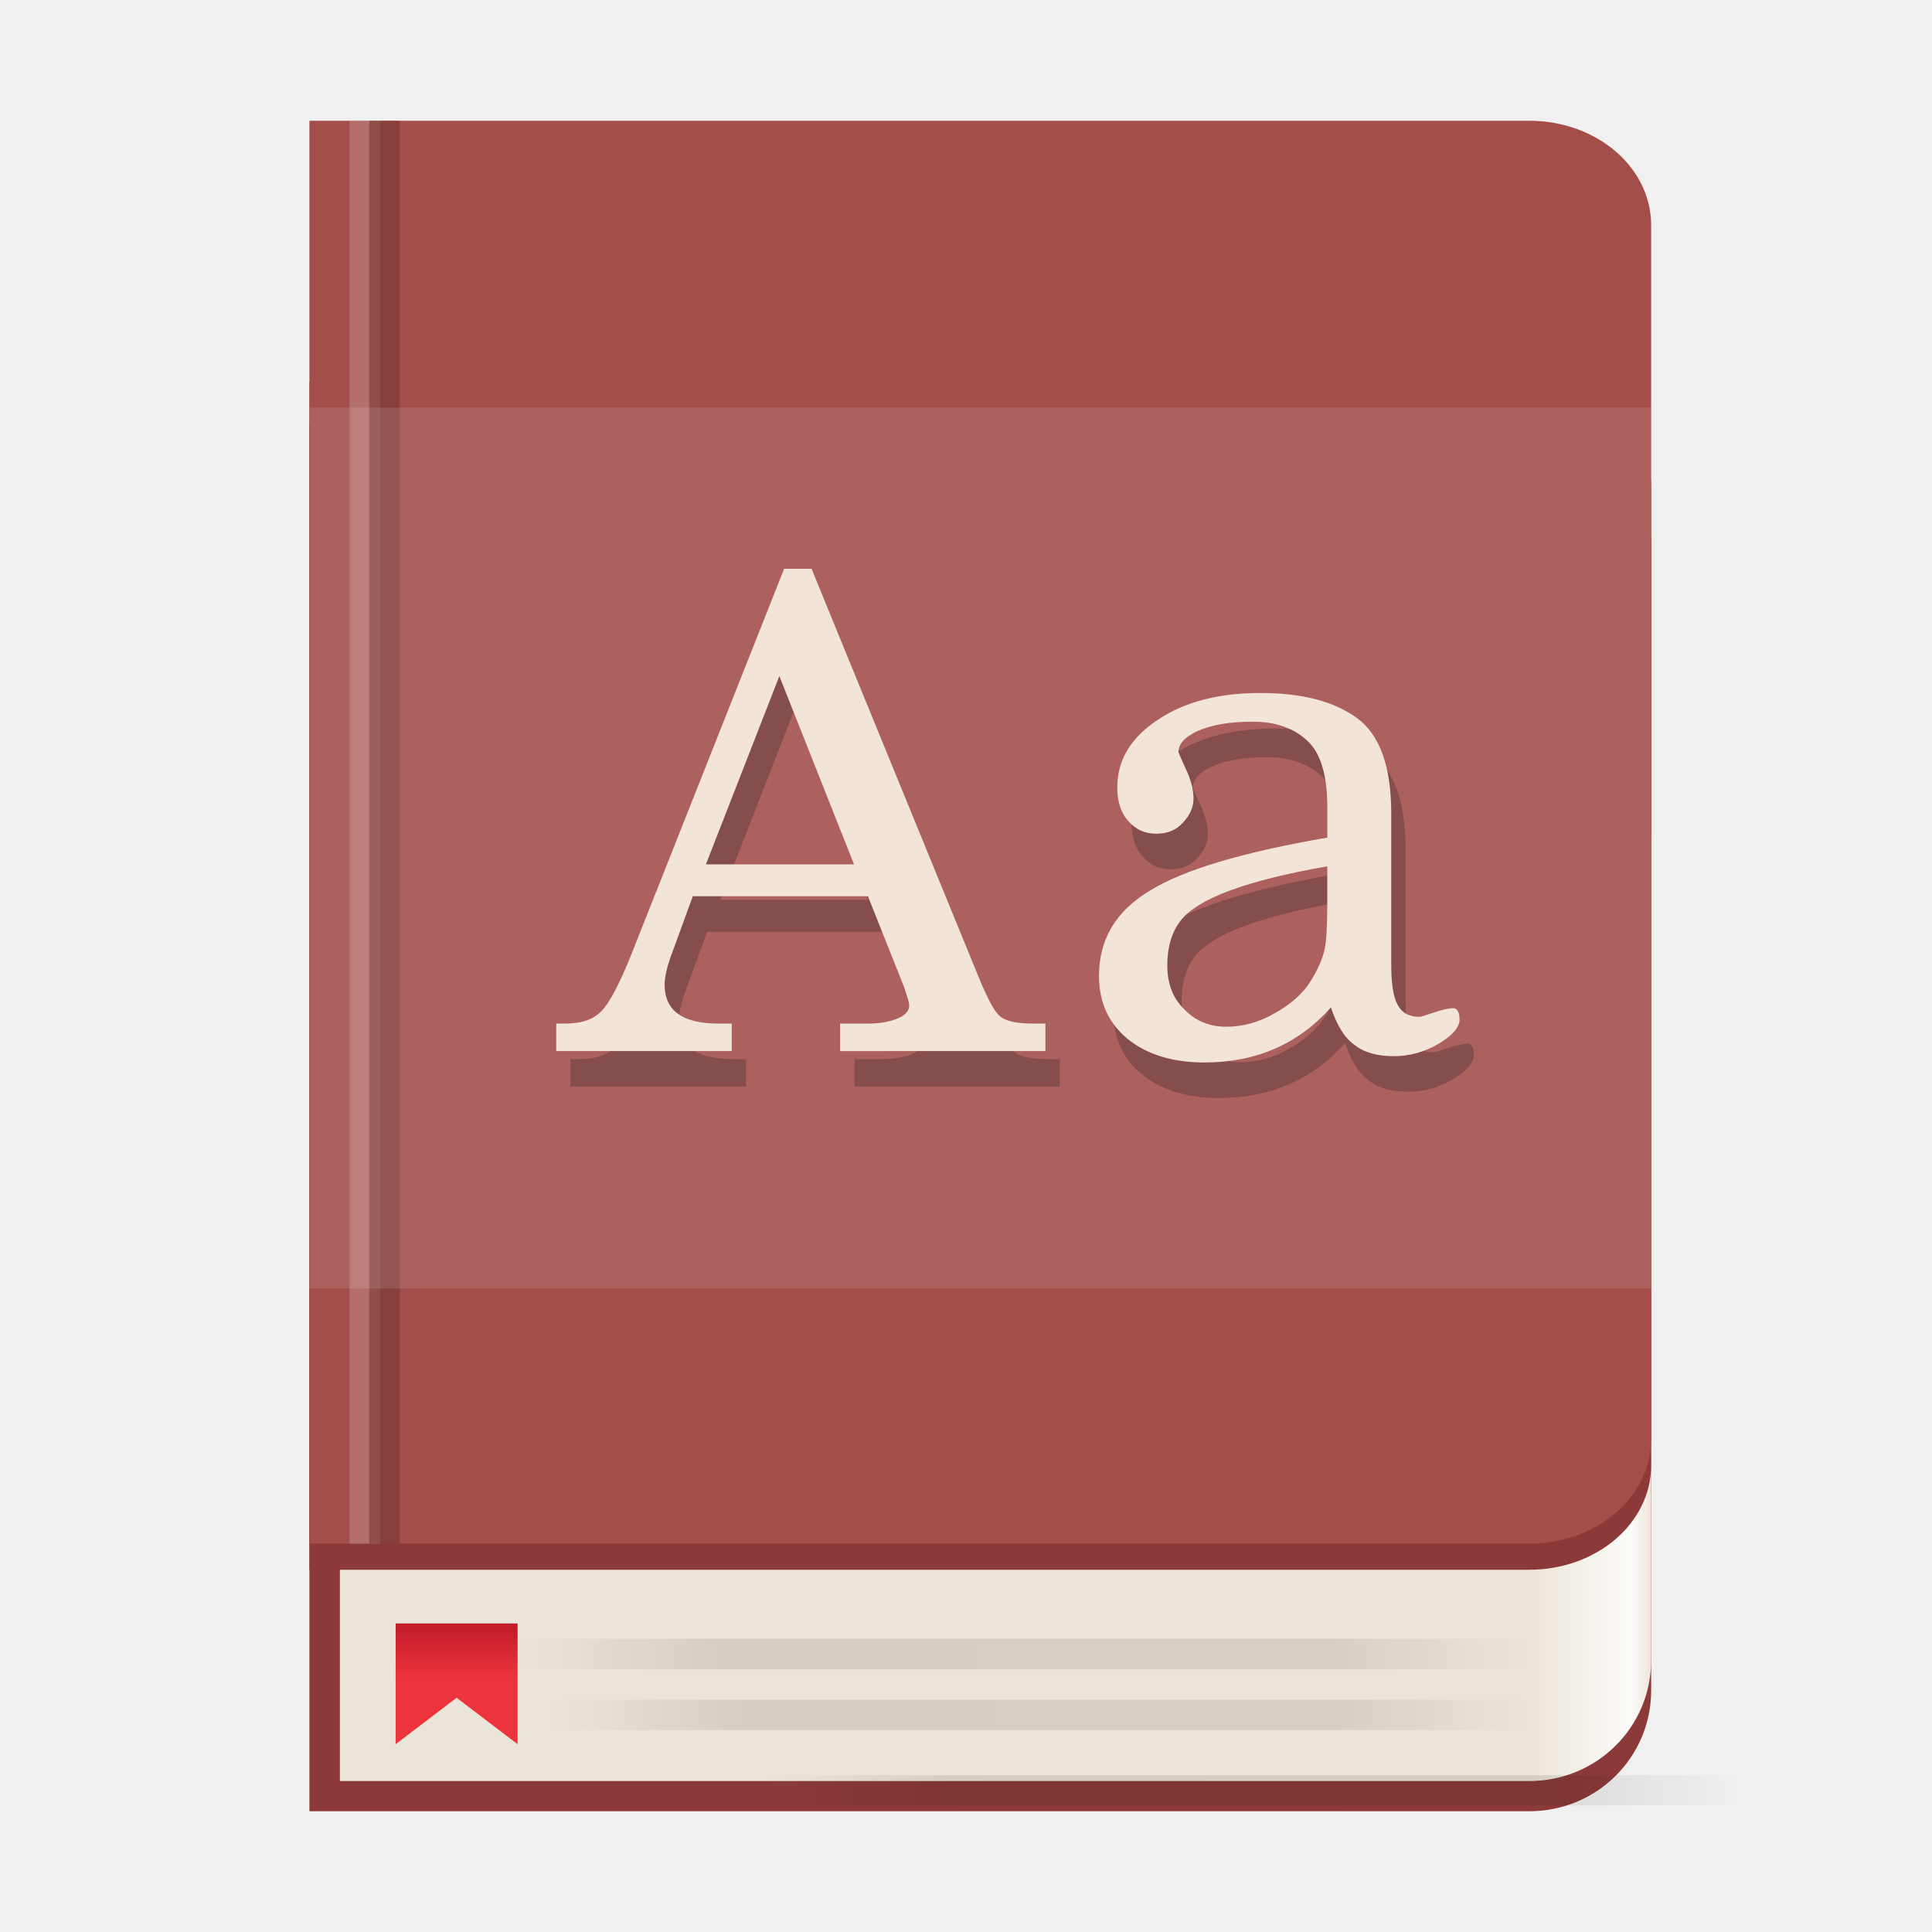
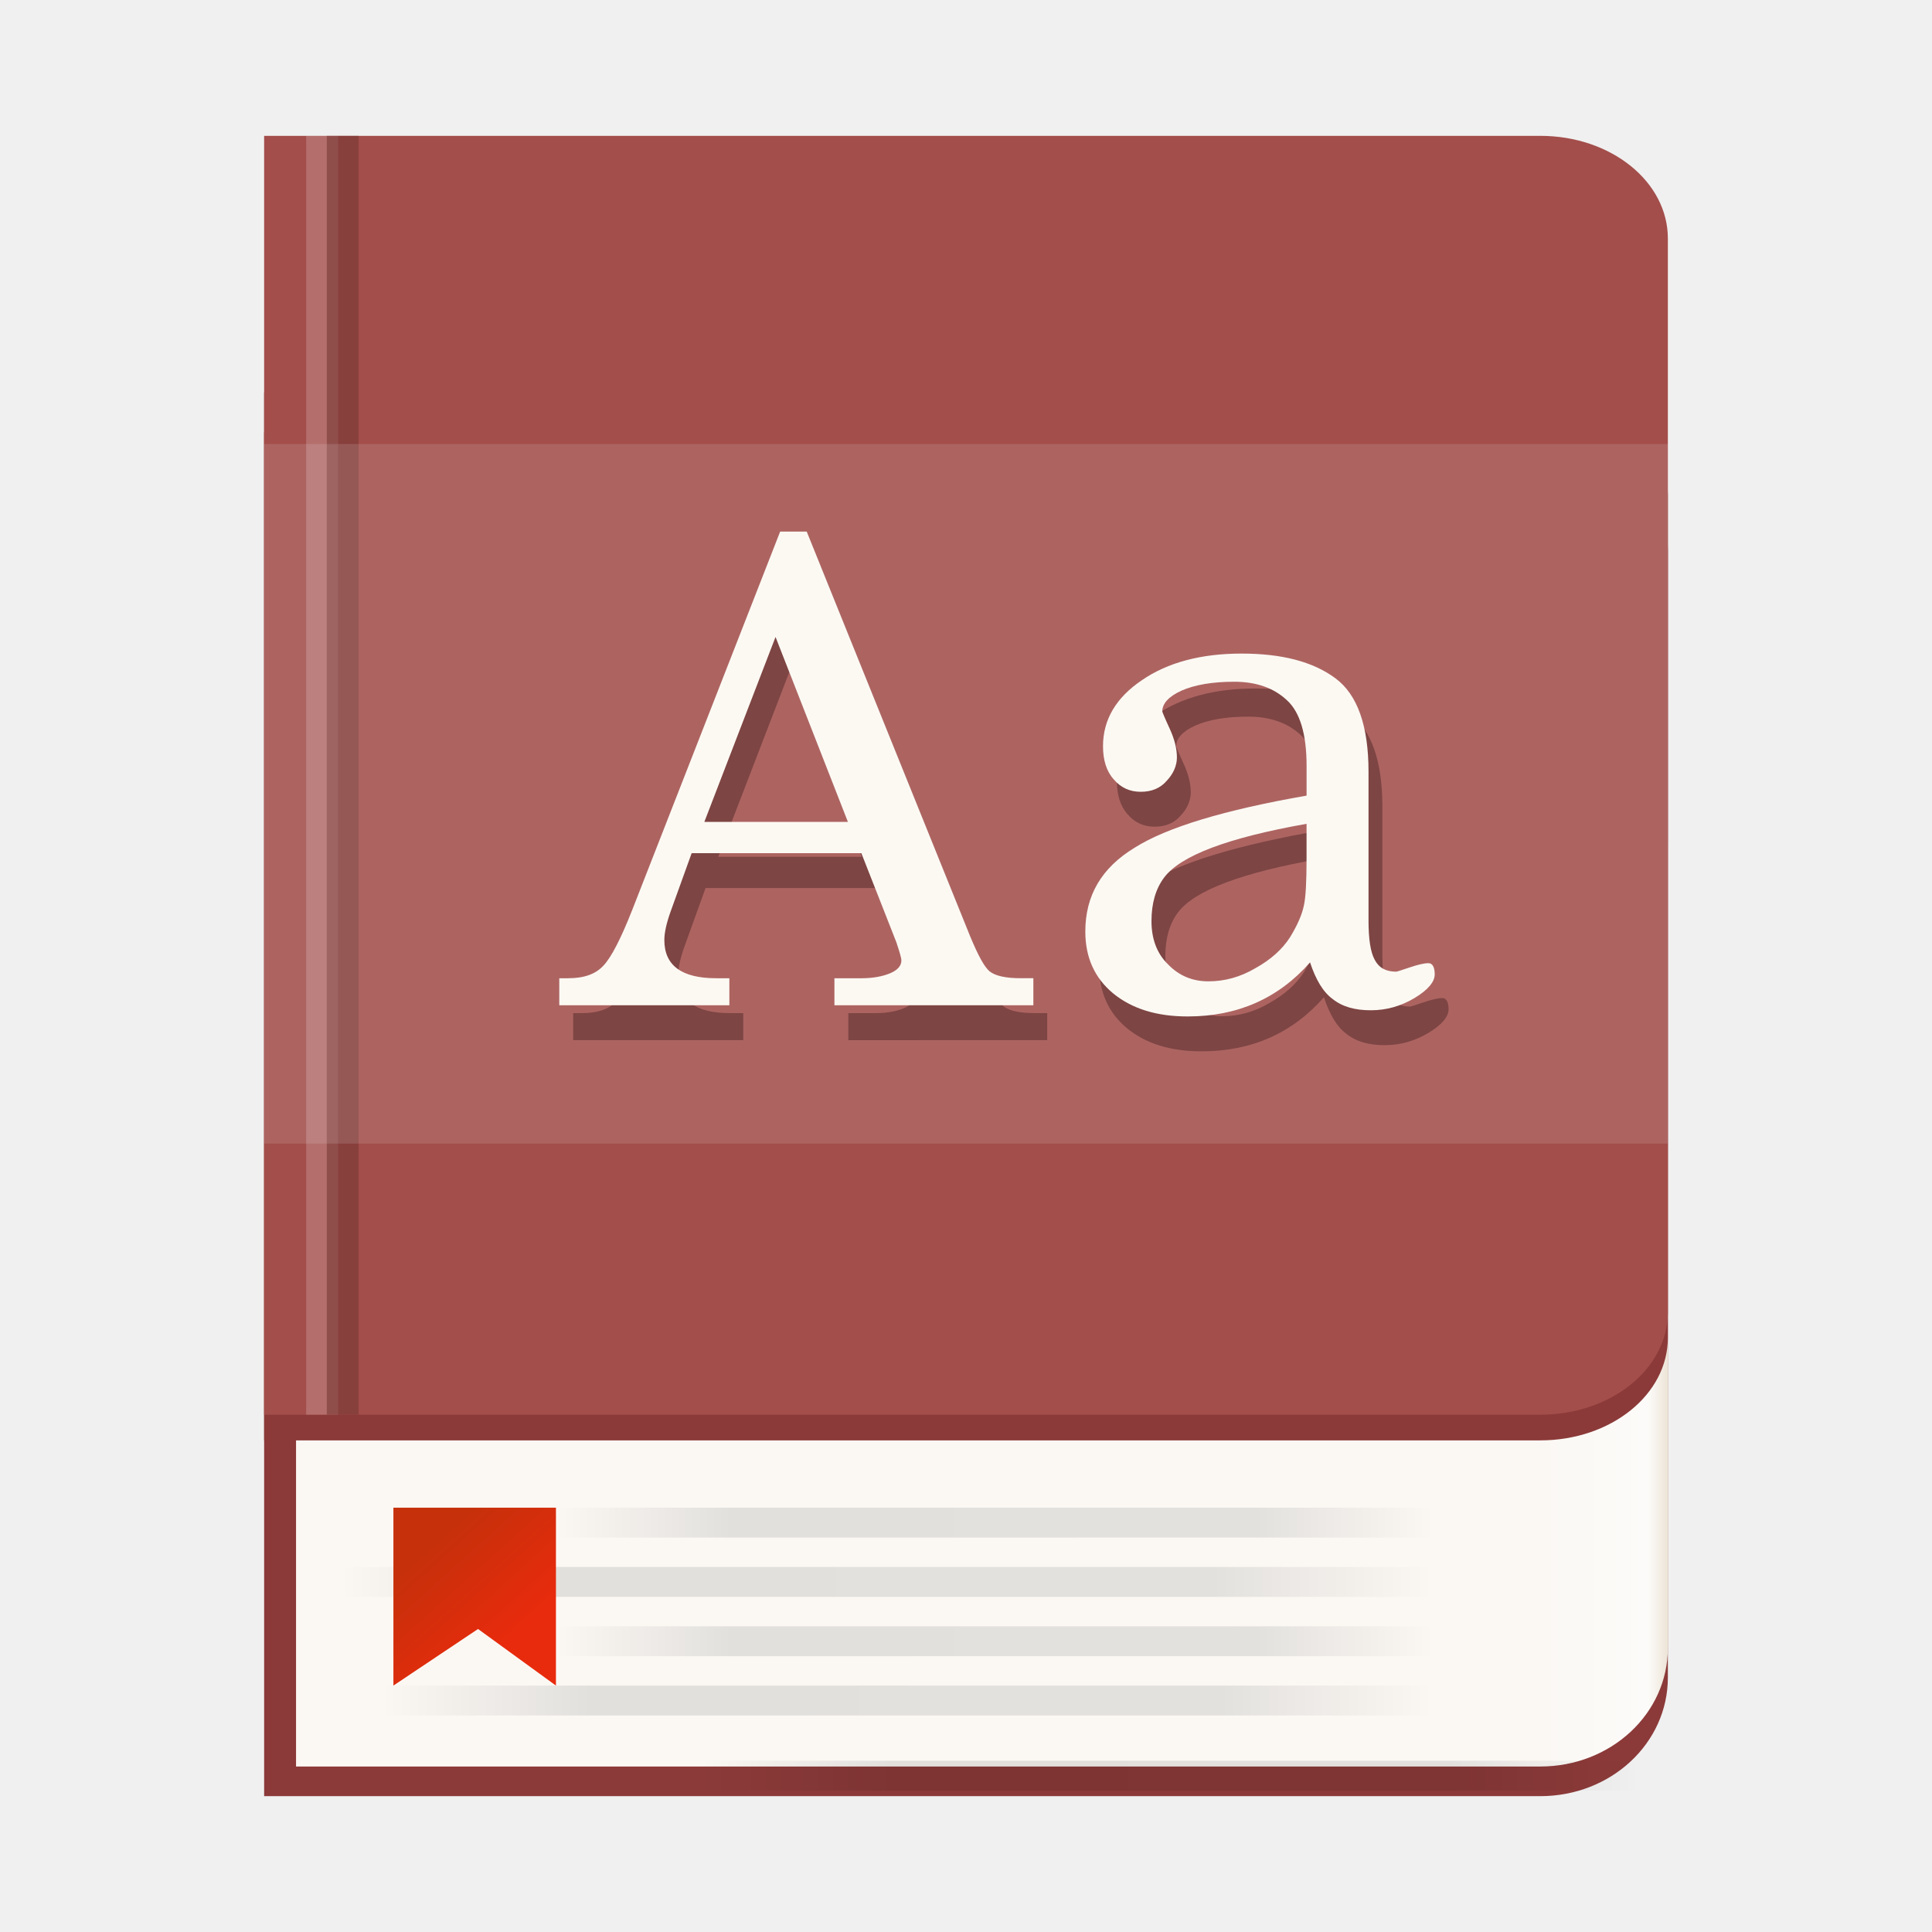
<svg xmlns="http://www.w3.org/2000/svg" xmlns:xlink="http://www.w3.org/1999/xlink" viewBox="0 0 128 128" style="display:inline;enable-background:new" version="1.0" id="svg11300" height="128" width="128" xml:space="preserve">
  <defs id="defs3">
-     <linearGradient id="linearGradient20">
-       <stop style="stop-color:#ebe4d9;stop-opacity:1;" offset="0" id="stop18" />
-       <stop style="stop-color:#fcfbf9;stop-opacity:1;" offset="0.848" id="stop19" />
-       <stop style="stop-color:#ede4d7;stop-opacity:1;" offset="1" id="stop20" />
-     </linearGradient>
    <linearGradient id="linearGradient1458">
      <stop id="stop1452" offset="0" style="stop-color:#deddda;stop-opacity:1" />
      <stop style="stop-color:#ffffff;stop-opacity:1" offset="0.511" id="stop1454" />
      <stop id="stop1456" offset="1" style="stop-color:#c0bfbc;stop-opacity:1" />
    </linearGradient>
    <linearGradient gradientTransform="translate(0,640)" gradientUnits="userSpaceOnUse" y2="120" x2="416" y1="120" x1="384" id="linearGradient1053-2" xlink:href="#linearGradient40" />
    <linearGradient id="b" gradientUnits="userSpaceOnUse" x1="20" x2="108" y1="54" y2="54" gradientTransform="translate(0,-1.982301)" xlink:href="#linearGradient33">
      <stop offset="0" stop-color="#3584e4" id="stop4" style="stop-color:#cf0339;stop-opacity:1;" />
      <stop offset="0.023" stop-color="#62a0ea" id="stop5" style="stop-color:#cf0a3f;stop-opacity:1;" />
      <stop offset="0.091" stop-color="#3584e4" id="stop6" style="stop-color:#a34b49;stop-opacity:1" />
      <stop offset="1" stop-color="#3584e4" id="stop7" style="stop-color:#a34e4b;stop-opacity:1" />
    </linearGradient>
    <linearGradient id="linearGradient33" gradientUnits="userSpaceOnUse" x1="20" x2="108" y1="54" y2="54" gradientTransform="translate(0,-1.982301)">
      <stop offset="0" stop-color="#3584e4" id="stop30" style="stop-color:#b40000;stop-opacity:1" />
      <stop offset="0.567" stop-color="#62a0ea" id="stop31" style="stop-color:#aa0000;stop-opacity:1;" />
    </linearGradient>
    <linearGradient id="c" gradientUnits="userSpaceOnUse" x1="20" x2="108.1" y1="49" y2="49" gradientTransform="matrix(1,0,0,1.586207,0,-32.05127)">
      <stop offset="0" stop-color="#62a0ea" id="stop8" style="stop-color:#ad5f5b;stop-opacity:1" />
      <stop offset="0.015" stop-color="#8bb9f0" id="stop9" style="stop-color:#b66262;stop-opacity:1" />
      <stop offset="0.089" stop-color="#62a0ea" id="stop10" style="stop-color:#a34b49;stop-opacity:1" />
      <stop offset="1" stop-color="#62a0ea" id="stop11" style="stop-color:#9e4b49;stop-opacity:1" />
    </linearGradient>
    <linearGradient id="linearGradient40">
      <stop style="stop-color:#ede4d7;stop-opacity:1;" offset="0" id="stop39" />
      <stop style="stop-color:#fcfbf9;stop-opacity:1;" offset="0.848" id="stop23" />
      <stop style="stop-color:#ede4d7;stop-opacity:1;" offset="1" id="stop40" />
    </linearGradient>
-     <linearGradient xlink:href="#linearGradient20" id="linearGradient15" gradientUnits="userSpaceOnUse" gradientTransform="translate(0,640)" x1="384" y1="120" x2="416" y2="120" />
    <clipPath id="f-30-4">
      <rect height="152" width="192" id="rect6-30-0" x="0" y="0" />
    </clipPath>
    <mask id="e-9-0">
      <g filter="url(#b)" id="g5-2-4" style="filter:url(#b-4-2)">
        <rect fill-opacity="0.1" height="128" width="128" id="rect5-5-6" x="0" y="0" />
      </g>
    </mask>
    <filter id="b-4-2" height="1" width="1" x="0" y="0">
      <feColorMatrix in="SourceGraphic" type="matrix" values="0 0 0 0 1 0 0 0 0 1 0 0 0 0 1 0 0 0 1 0" id="feColorMatrix3-0-6" />
    </filter>
    <linearGradient id="r" gradientUnits="userSpaceOnUse" x1="46" x2="46" y1="108" y2="102" gradientTransform="translate(-99.06383,8.088484)">
      <stop offset="0" stop-color="#ed333b" id="stop21" />
      <stop offset="1" stop-color="#c01c28" id="stop22" />
    </linearGradient>
    <clipPath id="q">
      <rect height="152" width="192" id="rect21" x="0" y="0" />
    </clipPath>
    <mask id="o">
      <g filter="url(#d)" id="g20">
        <rect fill-opacity="0.1" height="128" width="128" id="rect20" x="0" y="0" />
      </g>
    </mask>
    <filter id="d" height="1" width="1" x="0" y="0">
      <feColorMatrix in="SourceGraphic" type="matrix" values="0 0 0 0 1 0 0 0 0 1 0 0 0 0 1 0 0 0 1 0" id="feColorMatrix11" />
    </filter>
    <linearGradient id="p" gradientTransform="matrix(0.745098,0,0,1,18.70588,-158)" x1="42" x2="93" xlink:href="#f" y1="273" y2="273" />
    <linearGradient id="f" gradientUnits="userSpaceOnUse">
      <stop offset="0" stop-opacity="0" id="stop12" />
      <stop offset="0.2" id="stop13" />
      <stop offset="0.8" stop-opacity="0.949" id="stop14-3" />
      <stop offset="1" stop-opacity="0" id="stop15-6" />
    </linearGradient>
    <clipPath id="h">
      <rect height="152" width="192" id="rect15" x="0" y="0" />
    </clipPath>
    <mask id="e">
      <g filter="url(#d)" id="g11">
        <rect fill-opacity="0.1" height="128" width="128" id="rect11" x="0" y="0" />
      </g>
    </mask>
    <filter id="filter1" height="1" width="1" x="0" y="0">
      <feColorMatrix in="SourceGraphic" type="matrix" values="0 0 0 0 1 0 0 0 0 1 0 0 0 0 1 0 0 0 1 0" id="feColorMatrix1" />
    </filter>
    <linearGradient id="g" gradientTransform="matrix(1.372549,0,0,1,-19.64706,-154)" x1="42" x2="93" xlink:href="#f" y1="273" y2="273" />
    <clipPath id="k">
      <rect height="152" width="192" id="rect17" x="0" y="0" />
    </clipPath>
    <mask id="i">
      <g filter="url(#d)" id="g16">
        <rect fill-opacity="0.1" height="128" width="128" id="rect16" x="0" y="0" />
      </g>
    </mask>
    <filter id="filter4" height="1" width="1" x="0" y="0">
      <feColorMatrix in="SourceGraphic" type="matrix" values="0 0 0 0 1 0 0 0 0 1 0 0 0 0 1 0 0 0 1 0" id="feColorMatrix4" />
    </filter>
    <linearGradient id="j" gradientTransform="matrix(1.45098,0,0,1,-26.94118,-150)" x1="42" x2="93" xlink:href="#f" y1="273" y2="273" />
    <clipPath id="n">
      <rect height="152" width="192" id="rect19" x="0" y="0" />
    </clipPath>
    <mask id="l">
      <g filter="url(#d)" id="g18">
        <rect fill-opacity="0.1" height="128" width="128" id="rect18" x="0" y="0" />
      </g>
    </mask>
    <filter id="filter8" height="1" width="1" x="0" y="0">
      <feColorMatrix in="SourceGraphic" type="matrix" values="0 0 0 0 1 0 0 0 0 1 0 0 0 0 1 0 0 0 1 0" id="feColorMatrix8" />
    </filter>
    <linearGradient id="m" gradientTransform="matrix(1.176471,0,0,1,-1.411765,-146)" x1="42" x2="93" xlink:href="#f" y1="273" y2="273" />
-     <linearGradient id="r-3" gradientUnits="userSpaceOnUse" x1="46" x2="46" y1="108" y2="102" gradientTransform="matrix(0.6304481,0,0,0.6099387,-95.49901,-130.9703)">
+     <linearGradient id="r-3" gradientUnits="userSpaceOnUse" x1="46" x2="46" y1="108" y2="102" gradientTransform="matrix(0.9361702,0,0,0.9955754,-106.8131,-181.2611)">
      <stop offset="0" stop-color="#ed333b" id="stop21-6" />
      <stop offset="1" stop-color="#c01c28" id="stop22-0" />
    </linearGradient>
    <clipPath id="q-6">
      <rect height="152" width="192" id="rect21-2" x="0" y="0" />
    </clipPath>
    <mask id="o-6">
      <g filter="url(#d)" id="g20-1" style="filter:url(#d-7)">
        <rect fill-opacity="0.1" height="128" width="128" id="rect20-8" x="0" y="0" />
      </g>
    </mask>
    <filter id="d-7" height="1" width="1" x="0" y="0">
      <feColorMatrix in="SourceGraphic" type="matrix" values="0 0 0 0 1 0 0 0 0 1 0 0 0 0 1 0 0 0 1 0" id="feColorMatrix11-9" />
    </filter>
    <clipPath id="h-7">
      <rect height="152" width="192" id="rect15-5" x="0" y="0" />
    </clipPath>
    <mask id="e-9">
      <g filter="url(#d)" id="g11-2" style="filter:url(#d-7)">
        <rect fill-opacity="0.1" height="128" width="128" id="rect11-2" x="0" y="0" />
      </g>
    </mask>
    <filter id="filter1-8" height="1" width="1" x="0" y="0">
      <feColorMatrix in="SourceGraphic" type="matrix" values="0 0 0 0 1 0 0 0 0 1 0 0 0 0 1 0 0 0 1 0" id="feColorMatrix1-9" />
    </filter>
    <clipPath id="k-1">
      <rect height="152" width="192" id="rect17-2" x="0" y="0" />
    </clipPath>
    <mask id="i-9">
      <g filter="url(#d)" id="g16-3" style="filter:url(#d-7)">
        <rect fill-opacity="0.1" height="128" width="128" id="rect16-1" x="0" y="0" />
      </g>
    </mask>
    <filter id="filter4-9" height="1" width="1" x="0" y="0">
      <feColorMatrix in="SourceGraphic" type="matrix" values="0 0 0 0 1 0 0 0 0 1 0 0 0 0 1 0 0 0 1 0" id="feColorMatrix4-4" />
    </filter>
    <clipPath id="n-0">
      <rect height="152" width="192" id="rect19-3" x="0" y="0" />
    </clipPath>
    <mask id="l-6">
      <g filter="url(#d)" id="g18-1" style="filter:url(#d-7)">
        <rect fill-opacity="0.1" height="128" width="128" id="rect18-0" x="0" y="0" />
      </g>
    </mask>
    <filter id="filter8-6" height="1" width="1" x="0" y="0">
      <feColorMatrix in="SourceGraphic" type="matrix" values="0 0 0 0 1 0 0 0 0 1 0 0 0 0 1 0 0 0 1 0" id="feColorMatrix8-3" />
    </filter>
-     <linearGradient xlink:href="#f" id="linearGradient4" gradientTransform="matrix(1.45098,0,0,1,-26.94118,-150)" x1="50.283" y1="273" x2="93" y2="273" />
-     <linearGradient xlink:href="#f" id="linearGradient5" gradientTransform="matrix(1.176471,0,0,1,-1.411765,-146)" x1="42" y1="273" x2="93" y2="273" />
+     <linearGradient id="linearGradient144">
+       <stop style="stop-color:#ede4d7;stop-opacity:1;" offset="0" id="stop144" />
+       <stop style="stop-color:#b4ada5;stop-opacity:1" offset="1" id="stop145" />
+     </linearGradient>
+     <linearGradient xlink:href="#linearGradient20" id="linearGradient15" gradientUnits="userSpaceOnUse" gradientTransform="translate(0,640)" x1="384" y1="120" x2="416" y2="120" />
+     <linearGradient id="linearGradient20">
+       <stop style="stop-color:#fbf8f4;stop-opacity:1;" offset="0" id="stop18" />
+       <stop style="stop-color:#fcfbf9;stop-opacity:1;" offset="0.848" id="stop19" />
+       <stop style="stop-color:#ede4d7;stop-opacity:1;" offset="1" id="stop20" />
+     </linearGradient>
+     <clipPath id="n-6">
+       <rect height="152" width="192" id="rect19-1" x="0" y="0" />
+     </clipPath>
+     <mask id="l-5">
+       <g filter="url(#d)" id="g18-9" style="filter:url(#d-9)">
+         <rect fill-opacity="0.1" height="128" width="128" id="rect18-4" x="0" y="0" />
+       </g>
+     </mask>
+     <filter id="d-9" height="1" width="1" x="0" y="0">
+       <feColorMatrix in="SourceGraphic" type="matrix" values="0 0 0 0 1 0 0 0 0 1 0 0 0 0 1 0 0 0 1 0" id="feColorMatrix11-0" />
+     </filter>
+     <clipPath id="h-7-7">
+       <rect height="152" width="192" id="rect15-5-1" x="0" y="0" />
+     </clipPath>
+     <mask id="e-9-03">
+       <g filter="url(#d)" id="g11-2-0" style="filter:url(#d-7-4)">
+         <rect fill-opacity="0.1" height="128" width="128" id="rect11-2-4" x="0" y="0" />
+       </g>
+     </mask>
+     <filter id="d-7-4" height="1" width="1" x="0" y="0">
+       <feColorMatrix in="SourceGraphic" type="matrix" values="0 0 0 0 1 0 0 0 0 1 0 0 0 0 1 0 0 0 1 0" id="feColorMatrix11-9-4" />
+     </filter>
+     <clipPath id="k-1-6">
+       <rect height="152" width="192" id="rect17-2-3" x="0" y="0" />
+     </clipPath>
+     <mask id="i-9-1">
+       <g filter="url(#d)" id="g16-3-7" style="filter:url(#d-7-4)">
+         <rect fill-opacity="0.1" height="128" width="128" id="rect16-1-5" x="0" y="0" />
+       </g>
+     </mask>
+     <filter id="filter4-96" height="1" width="1" x="0" y="0">
+       <feColorMatrix in="SourceGraphic" type="matrix" values="0 0 0 0 1 0 0 0 0 1 0 0 0 0 1 0 0 0 1 0" id="feColorMatrix4-2" />
+     </filter>
+     <clipPath id="n-0-1">
+       <rect height="152" width="192" id="rect19-3-7" x="0" y="0" />
+     </clipPath>
+     <mask id="l-6-8">
+       <g filter="url(#d)" id="g18-1-5" style="filter:url(#d-7-4)">
+         <rect fill-opacity="0.1" height="128" width="128" id="rect18-0-7" x="0" y="0" />
+       </g>
+     </mask>
+     <filter id="filter5" height="1" width="1" x="0" y="0">
+       <feColorMatrix in="SourceGraphic" type="matrix" values="0 0 0 0 1 0 0 0 0 1 0 0 0 0 1 0 0 0 1 0" id="feColorMatrix5" />
+     </filter>
+     <clipPath id="q-6-9">
+       <rect height="152" width="192" id="rect21-2-7" x="0" y="0" />
+     </clipPath>
+     <mask id="o-6-5">
+       <g filter="url(#d)" id="g20-1-3" style="filter:url(#d-7-4)">
+         <rect fill-opacity="0.1" height="128" width="128" id="rect20-8-8" x="0" y="0" />
+       </g>
+     </mask>
+     <filter id="filter9" height="1" width="1" x="0" y="0">
+       <feColorMatrix in="SourceGraphic" type="matrix" values="0 0 0 0 1 0 0 0 0 1 0 0 0 0 1 0 0 0 1 0" id="feColorMatrix9" />
+     </filter>
+     <linearGradient id="r-3-1" gradientUnits="userSpaceOnUse" x1="46" x2="46" y1="108" y2="102" gradientTransform="matrix(0.9265189,0,0,0.9955754,22.68733,59.58847)">
+       <stop offset="0" stop-color="#ed333b" id="stop21-6-8" />
+       <stop offset="1" stop-color="#c01c28" id="stop22-0-9" style="stop-color:#c21e2a;stop-opacity:1;" />
+     </linearGradient>
+     <linearGradient xlink:href="#linearGradient144" id="linearGradient10" gradientUnits="userSpaceOnUse" x1="-437.333" y1="164.266" x2="-326.81" y2="164.266" />
+     <linearGradient xlink:href="#linearGradient144" id="linearGradient11" gradientUnits="userSpaceOnUse" x1="-437.333" y1="164.266" x2="-326.81" y2="164.266" />
+     <linearGradient xlink:href="#f" id="linearGradient12" gradientTransform="matrix(1.372549,0,0,1,-19.64706,-154)" x1="42" y1="273" x2="93" y2="273" />
+     <linearGradient xlink:href="#f" id="linearGradient13" gradientTransform="matrix(1.372549,0,0,1,-19.64706,-154)" x1="42" y1="273" x2="93" y2="273" />
+     <linearGradient xlink:href="#f" id="linearGradient14" gradientTransform="matrix(1.372549,0,0,1,-19.64706,-154)" x1="42" y1="273" x2="93" y2="273" />
+     <linearGradient xlink:href="#linearGradient150" id="linearGradient151" x1="-414.262" y1="370.314" x2="-394.262" y2="392.314" gradientUnits="userSpaceOnUse" gradientTransform="matrix(0.257447,0,0,0.2703132,176.0739,61.07169)" />
+     <linearGradient id="linearGradient150">
+       <stop style="stop-color:#c6300b;stop-opacity:1;" offset="0" id="stop150" />
+       <stop style="stop-color:#e82b0d;stop-opacity:1;" offset="1" id="stop151" />
+     </linearGradient>
  </defs>
  <g transform="translate(0,-172)" style="display:inline" id="layer1">
    <g style="display:none" id="layer3">
      <circle style="display:inline;opacity:0.1;vector-effect:none;fill:none;fill-opacity:1;stroke:#000000;stroke-width:0.99;stroke-linecap:butt;stroke-linejoin:miter;stroke-miterlimit:4;stroke-dasharray:0.99, 0.99;stroke-dashoffset:0;stroke-opacity:1;marker:none;marker-start:none;marker-mid:none;marker-end:none;paint-order:normal;enable-background:new" id="circle2892" r="59.504" cy="236" cx="64" />
      <rect style="display:inline;opacity:0.1;vector-effect:none;fill:none;fill-opacity:1;stroke:#000000;stroke-width:0.99;stroke-linecap:butt;stroke-linejoin:miter;stroke-miterlimit:4;stroke-dasharray:0.99, 0.99;stroke-dashoffset:0;stroke-opacity:1;marker:none;marker-start:none;marker-mid:none;marker-end:none;paint-order:normal;enable-background:new" id="rect2894" width="87.01" height="111.01" x="20.495" y="180.495" rx="8.701" ry="7.929" />
      <rect style="display:inline;opacity:0.1;vector-effect:none;fill:none;fill-opacity:1;stroke:#000000;stroke-width:0.99;stroke-linecap:butt;stroke-linejoin:miter;stroke-miterlimit:4;stroke-dasharray:0.99, 0.99;stroke-dashoffset:0;stroke-opacity:1;marker:none;marker-start:none;marker-mid:none;marker-end:none;paint-order:normal;enable-background:new" id="rect2896" width="103.01" height="103.01" x="12.495" y="184.495" rx="7.924" ry="7.924" />
      <rect style="display:inline;opacity:0.1;vector-effect:none;fill:none;fill-opacity:1;stroke:#000000;stroke-width:0.99;stroke-linecap:butt;stroke-linejoin:miter;stroke-miterlimit:4;stroke-dasharray:0.99, 0.99;stroke-dashoffset:0;stroke-opacity:1;marker:none;marker-start:none;marker-mid:none;marker-end:none;paint-order:normal;enable-background:new" id="rect2898" width="111.01" height="87.01" x="8.495" y="200.495" rx="7.929" ry="8.701" />
      <path style="display:inline;fill:none;stroke:#62a0ea;stroke-width:2;stroke-linecap:butt;stroke-linejoin:miter;stroke-miterlimit:4;stroke-dasharray:none;stroke-opacity:1;enable-background:new" d="M 2.6203015e-5,289 H 128" id="path2900" />
    </g>
    <g style="display:inline" id="layer9">
      <g transform="translate(192.5,2.5)" id="g1308" style="display:inline;enable-background:new">
        <g id="g35" transform="matrix(1.068182,0,0,1.008929,-94.40911,163.4286)">
          <g style="display:inline;enable-background:new" id="g2" transform="matrix(0.9361702,0,0,0.9911504,-91.82979,187.3982)">
            <g transform="translate(0,-172)" style="display:inline" id="layer1-5">
              <g style="display:none" id="layer3-8">
                <circle style="display:inline;opacity:0.1;vector-effect:none;fill:none;fill-opacity:1;stroke:#000000;stroke-width:0.99;stroke-linecap:butt;stroke-linejoin:miter;stroke-miterlimit:4;stroke-dasharray:0.99, 0.99;stroke-dashoffset:0;stroke-opacity:1;marker:none;marker-start:none;marker-mid:none;marker-end:none;paint-order:normal;enable-background:new" id="circle2892-7" r="59.504" cy="236" cx="64" />
                <rect style="display:inline;opacity:0.1;vector-effect:none;fill:none;fill-opacity:1;stroke:#000000;stroke-width:0.99;stroke-linecap:butt;stroke-linejoin:miter;stroke-miterlimit:4;stroke-dasharray:0.99, 0.99;stroke-dashoffset:0;stroke-opacity:1;marker:none;marker-start:none;marker-mid:none;marker-end:none;paint-order:normal;enable-background:new" id="rect2894-0" width="87.01" height="111.01" x="20.495" y="180.495" rx="8.701" ry="7.929" />
                <rect style="display:inline;opacity:0.1;vector-effect:none;fill:none;fill-opacity:1;stroke:#000000;stroke-width:0.99;stroke-linecap:butt;stroke-linejoin:miter;stroke-miterlimit:4;stroke-dasharray:0.99, 0.99;stroke-dashoffset:0;stroke-opacity:1;marker:none;marker-start:none;marker-mid:none;marker-end:none;paint-order:normal;enable-background:new" id="rect2896-4" width="103.01" height="103.01" x="12.495" y="184.495" rx="7.924" ry="7.924" />
                <rect style="display:inline;opacity:0.1;vector-effect:none;fill:none;fill-opacity:1;stroke:#000000;stroke-width:0.99;stroke-linecap:butt;stroke-linejoin:miter;stroke-miterlimit:4;stroke-dasharray:0.99, 0.99;stroke-dashoffset:0;stroke-opacity:1;marker:none;marker-start:none;marker-mid:none;marker-end:none;paint-order:normal;enable-background:new" id="rect2898-8" width="111.01" height="87.01" x="8.495" y="200.495" rx="7.929" ry="8.701" />
                <path style="display:inline;fill:none;stroke:#62a0ea;stroke-width:2;stroke-linecap:butt;stroke-linejoin:miter;stroke-miterlimit:4;stroke-dasharray:none;stroke-opacity:1;enable-background:new" d="M 2.6203015e-5,289 H 128" id="path2900-0" />
              </g>
              <g style="display:inline" id="layer9-4">
                <g transform="translate(192.5,2.5)" id="g1308-2" style="display:inline;enable-background:new">
                  <g id="g35-2" transform="matrix(1.068182,0,0,1.008929,-94.40911,163.4286)">
                    <g id="g1" transform="matrix(0.9999999,0,0,1.166667,-171.8339,-309.5653)">
                      <g id="g3" transform="matrix(0.7912457,0,0,0.8807261,4.691841,20.83506)" style="fill:#d03932;fill-opacity:1" />
                    </g>
-                     <g clip-path="url(#q-6)" mask="url(#o-6)" transform="translate(-106.2599,-189.7478)" id="g34-9" />
-                     <g id="g8" transform="translate(0.4680956)">
-                       <g id="g7">
-                         <g id="g6">
-                           <g id="g5">
-                             <g id="g15" transform="matrix(1.01015,0,0,1,0.7420046,-181.3805)">
-                               <g style="display:inline;enable-background:new" id="g1002-9" transform="matrix(0.2340426,0,0,0.2477876,-88.08511,-100.0354)">
-                                 <path id="rect954-3-6" d="m 64,540 v 368 h 320 c 17.728,0 32,-14.272 32,-32 V 572 c 0,-17.728 -14.272,-32 -32,-32 z" style="display:inline;opacity:1;fill:#8b3a39;fill-opacity:1;stroke:none;stroke-width:24;stroke-linecap:butt;stroke-linejoin:miter;stroke-miterlimit:4;stroke-dasharray:none;stroke-dashoffset:0;stroke-opacity:1;marker:none;marker-start:none;marker-mid:none;marker-end:none;paint-order:normal;enable-background:new" />
-                                 <path id="rect954-3-6-1-1" d="m 72,620 v 280 h 312 c 17.728,0 32,-14.272 32,-32 V 652 c 0,-17.728 -14.272,-32 -32,-32 z" style="display:inline;opacity:1;fill:url(#linearGradient15);fill-opacity:1;stroke:none;stroke-width:24;stroke-linecap:butt;stroke-linejoin:miter;stroke-miterlimit:4;stroke-dasharray:none;stroke-dashoffset:0;stroke-opacity:1;marker:none;marker-start:none;marker-mid:none;marker-end:none;paint-order:normal;enable-background:new" />
-                                 <path id="rect954-3-2-0" d="M 64,529.231 V 844 h 320 c 17.728,0 32,-12.351 32,-27.692 V 556.923 c 0,-15.342 -14.272,-27.692 -32,-27.692 z" style="display:inline;opacity:1;fill:#8b3a39;fill-opacity:1;stroke:none;stroke-width:22.326;stroke-linecap:butt;stroke-linejoin:miter;stroke-miterlimit:4;stroke-dasharray:none;stroke-dashoffset:0;stroke-opacity:1;marker:none;marker-start:none;marker-mid:none;marker-end:none;paint-order:normal;enable-background:new" />
-                                 <path id="rect954-3-2-9-0-3-4" d="m 64,460 v 377.077 h 320 c 17.728,0 32,-12.351 32,-27.692 V 487.692 C 416,472.351 401.728,460 384,460 Z" style="display:inline;opacity:1;fill:#a34e4b;fill-opacity:1;stroke:none;stroke-width:22.326;stroke-linecap:butt;stroke-linejoin:miter;stroke-miterlimit:4;stroke-dasharray:none;stroke-dashoffset:0;stroke-opacity:1;marker:none;marker-start:none;marker-mid:none;marker-end:none;paint-order:normal;enable-background:new" />
-                                 <path style="display:inline;opacity:0.187;fill:#ffffff;fill-opacity:1;stroke:none;stroke-width:22.826;stroke-linecap:butt;stroke-linejoin:miter;stroke-miterlimit:4;stroke-dasharray:none;stroke-dashoffset:0;stroke-opacity:1;marker:none;marker-start:none;marker-mid:none;marker-end:none;paint-order:normal;enable-background:new" d="m 74.536,460 h 8 v 377.077 h -8 z" id="rect1366-2-2" />
-                                 <path style="display:inline;opacity:0.58;fill:#753633;fill-opacity:1;stroke:none;stroke-width:22.826;stroke-linecap:butt;stroke-linejoin:miter;stroke-miterlimit:4;stroke-dasharray:none;stroke-dashoffset:0;stroke-opacity:1;marker:none;marker-start:none;marker-mid:none;marker-end:none;paint-order:normal;enable-background:new" d="m 79.707,460 h 8 v 377.077 h -8 z" id="path15-2" />
-                               </g>
-                               <path style="font-size:51.374px;font-family:'RIT Rachana';-inkscape-font-specification:'RIT Rachana';fill:#2e1414;fill-opacity:0.376;stroke-width:0.328" d="M -27.037,77.37 V 75.563 h -0.78 c -0.975,0 -1.633,-0.155 -1.999,-0.465 -0.341,-0.31 -0.731,-1.084 -1.219,-2.323 L -41.397,45.699 h -1.682 l -9.362,25.269 c -0.731,1.962 -1.341,3.201 -1.828,3.743 -0.488,0.568 -1.219,0.852 -2.243,0.852 h -0.561 v 1.807 h 10.776 V 75.563 h -0.829 c -2.194,0 -3.291,-0.852 -3.291,-2.555 0,-0.465 0.122,-1.084 0.39,-1.884 l 1.341,-3.923 h 10.751 l 2.219,5.962 c 0.195,0.619 0.317,1.032 0.317,1.213 0,0.361 -0.244,0.645 -0.707,0.852 -0.463,0.206 -1.073,0.336 -1.828,0.336 h -1.707 v 1.807 z M -38.788,65.109 H -47.882 l 4.51,-12.364 z m 35.594,9.731 c -0.512,0.181 -0.805,0.284 -0.853,0.284 -0.658,0 -1.097,-0.258 -1.365,-0.8 -0.268,-0.516 -0.39,-1.394 -0.39,-2.633 v -9.937 c 0,-3.072 -0.707,-5.162 -2.097,-6.246 -1.414,-1.11 -3.389,-1.652 -5.949,-1.652 -2.56,0 -4.681,0.594 -6.314,1.781 -1.633,1.162 -2.462,2.633 -2.462,4.414 0,0.929 0.219,1.678 0.683,2.22 0.439,0.542 1,0.826 1.707,0.826 0.683,0 1.243,-0.232 1.658,-0.749 0.414,-0.465 0.634,-1.007 0.634,-1.549 0,-0.568 -0.146,-1.213 -0.463,-1.936 -0.317,-0.723 -0.463,-1.11 -0.463,-1.136 0,-0.542 0.414,-1.007 1.219,-1.394 0.829,-0.387 1.95,-0.594 3.34,-0.594 1.39,0 2.511,0.413 3.34,1.239 0.829,0.8 1.243,2.271 1.243,4.388 v 1.987 c -5.193,0.955 -8.85,2.117 -10.898,3.485 -2.097,1.342 -3.121,3.201 -3.121,5.601 0,1.729 0.585,3.097 1.755,4.13 1.195,1.032 2.755,1.549 4.73,1.549 3.169,0 5.754,-1.213 7.753,-3.614 0.366,1.162 0.829,1.987 1.438,2.452 0.609,0.516 1.414,0.749 2.414,0.749 1,0 1.926,-0.284 2.779,-0.826 0.853,-0.542 1.268,-1.084 1.268,-1.574 0,-0.49 -0.146,-0.749 -0.39,-0.749 -0.293,0 -0.683,0.103 -1.195,0.284 z m -6.534,-7.279 c 0,1.523 -0.049,2.581 -0.171,3.149 -0.122,0.619 -0.414,1.316 -0.878,2.117 -0.488,0.8 -1.219,1.497 -2.194,2.065 -0.951,0.594 -1.95,0.878 -2.974,0.878 -1,0 -1.853,-0.361 -2.56,-1.136 -0.707,-0.723 -1.048,-1.704 -1.048,-2.891 0,-1.187 0.268,-2.168 0.805,-2.917 1.048,-1.471 4.047,-2.659 9.02,-3.588 z" id="path1-0" aria-label="Aa" />
-                               <path style="font-size:51.374px;font-family:'RIT Rachana';-inkscape-font-specification:'RIT Rachana';fill:#f4e3d7;fill-opacity:1;stroke-width:0.328" d="m -27.917,75.037 v -1.807 h -0.78 c -0.975,0 -1.633,-0.155 -1.999,-0.465 -0.341,-0.31 -0.731,-1.084 -1.219,-2.323 L -42.276,43.367 h -1.682 l -9.362,25.269 c -0.731,1.962 -1.341,3.201 -1.828,3.743 -0.488,0.568 -1.219,0.852 -2.243,0.852 h -0.561 v 1.807 h 10.776 v -1.807 h -0.829 c -2.194,0 -3.291,-0.852 -3.291,-2.555 0,-0.465 0.122,-1.084 0.39,-1.884 l 1.341,-3.923 h 10.751 l 2.219,5.962 c 0.195,0.619 0.317,1.032 0.317,1.213 0,0.361 -0.244,0.645 -0.707,0.852 -0.463,0.206 -1.073,0.336 -1.828,0.336 h -1.707 v 1.807 z M -39.668,62.777 h -9.094 l 4.51,-12.364 z m 35.594,9.731 c -0.512,0.181 -0.805,0.284 -0.853,0.284 -0.658,0 -1.097,-0.258 -1.365,-0.8 -0.268,-0.516 -0.39,-1.394 -0.39,-2.633 v -9.937 c 0,-3.072 -0.707,-5.162 -2.097,-6.246 -1.414,-1.11 -3.389,-1.652 -5.949,-1.652 -2.56,0 -4.681,0.594 -6.314,1.781 -1.633,1.162 -2.462,2.633 -2.462,4.414 0,0.929 0.219,1.678 0.683,2.22 0.439,0.542 1,0.826 1.707,0.826 0.683,0 1.243,-0.232 1.658,-0.749 0.414,-0.465 0.634,-1.007 0.634,-1.549 0,-0.568 -0.146,-1.213 -0.463,-1.936 -0.317,-0.723 -0.463,-1.11 -0.463,-1.136 0,-0.542 0.414,-1.007 1.219,-1.394 0.829,-0.387 1.95,-0.594 3.34,-0.594 1.39,0 2.511,0.413 3.34,1.239 0.829,0.8 1.243,2.271 1.243,4.388 v 1.987 c -5.193,0.955 -8.85,2.117 -10.898,3.485 -2.097,1.342 -3.121,3.201 -3.121,5.601 0,1.729 0.585,3.097 1.755,4.13 1.195,1.032 2.755,1.549 4.73,1.549 3.169,0 5.754,-1.213 7.753,-3.614 0.366,1.162 0.829,1.987 1.438,2.452 0.609,0.516 1.414,0.749 2.414,0.749 1,0 1.926,-0.284 2.779,-0.826 0.853,-0.542 1.268,-1.084 1.268,-1.574 0,-0.49 -0.146,-0.749 -0.39,-0.749 -0.293,0 -0.683,0.103 -1.195,0.284 z m -6.534,-7.279 c 0,1.523 -0.049,2.581 -0.171,3.149 -0.122,0.619 -0.414,1.316 -0.878,2.117 -0.488,0.8 -1.219,1.497 -2.194,2.065 -0.951,0.594 -1.95,0.878 -2.974,0.878 -1,0 -1.853,-0.361 -2.56,-1.136 -0.707,-0.723 -1.048,-1.704 -1.048,-2.891 0,-1.187 0.268,-2.168 0.805,-2.917 1.048,-1.471 4.047,-2.659 9.02,-3.588 z" id="path14-5" aria-label="Aa" />
-                               <g id="g18-5" transform="matrix(0.9384831,0,0,0.9137403,166.2068,-262.7195)">
-                                 <g id="g35-3-2" transform="matrix(1.068182,0,0,1.008929,-84.36364,-0.5714304)">
-                                   <path d="m -159.745,321.099 h 82.18 v 62.751 h -82.18 z" fill="#62a0ea" id="path27-9" style="opacity:0.12;fill:#ececec;fill-opacity:1;stroke-width:1.013" />
-                                 </g>
-                               </g>
-                               <g clip-path="url(#n)" mask="url(#l)" transform="translate(-93.06383,-3.411516)" id="g33">
-                                 <path d="m 48,126 h 60 v 2 H 48 Z m 0,0" fill="url(#m)" id="path33" style="fill:url(#m)" />
-                               </g>
+                     <g id="g15" transform="translate(-5.4519692e-6,-181.3805)">
+                       <g id="g163" transform="matrix(0.9361702,0,0,0.9911504,-96.89814,63.50442)">
+                         <g id="g15-4" transform="matrix(1.068182,0,0,1.008929,241.5049,-8.071424)" style="display:inline;enable-background:new" />
+                       </g>
+                       <g id="g7" transform="translate(-131.9573,-55.50442)">
+                         <g style="display:inline;enable-background:new" id="g1002-9" transform="matrix(0.2526596,0,0,0.2477876,39.91491,-44.53098)" />
+                         <g id="g4" transform="matrix(0.9789473,0,0,0.9821429,1.606072,2.231353)">
+                           <path id="rect954-3-6" d="m 64,540 v 368 h 320 c 17.728,0 32,-14.272 32,-32 V 572 c 0,-17.728 -14.272,-32 -32,-32 z" style="display:inline;opacity:1;fill:#8b3a39;fill-opacity:1;stroke:none;stroke-width:24;stroke-linecap:butt;stroke-linejoin:miter;stroke-miterlimit:4;stroke-dasharray:none;stroke-dashoffset:0;stroke-opacity:1;marker:none;marker-start:none;marker-mid:none;marker-end:none;paint-order:normal;enable-background:new" transform="matrix(0.2526596,0,0,0.2477876,39.91491,-44.53098)" />
+                           <path id="rect954-3-6-1-1" d="m 72,620 v 280 h 312 c 17.728,0 32,-14.272 32,-32 V 652 c 0,-17.728 -14.272,-32 -32,-32 z" style="display:inline;opacity:1;fill:url(#linearGradient15);fill-opacity:1;stroke:none;stroke-width:24;stroke-linecap:butt;stroke-linejoin:miter;stroke-miterlimit:4;stroke-dasharray:none;stroke-dashoffset:0;stroke-opacity:1;marker:none;marker-start:none;marker-mid:none;marker-end:none;paint-order:normal;enable-background:new" transform="matrix(0.2526596,0,0,0.2477876,39.91491,-44.53098)" />
+                           <path id="rect954-3-2-0" d="M 64,529.231 V 812 h 320 c 17.728,0 32,-12.351 32,-27.692 V 556.923 c 0,-15.342 -14.272,-27.692 -32,-27.692 z" style="display:inline;opacity:1;fill:#8b3a39;fill-opacity:1;stroke:none;stroke-width:22.326;stroke-linecap:butt;stroke-linejoin:miter;stroke-miterlimit:4;stroke-dasharray:none;stroke-dashoffset:0;stroke-opacity:1;marker:none;marker-start:none;marker-mid:none;marker-end:none;paint-order:normal;enable-background:new" transform="matrix(0.2526596,0,0,0.2477876,39.91491,-44.53098)" />
+                           <path id="rect954-3-2-9-0-3-4" d="m 64,460 v 345.077 h 320 c 17.728,0 32,-12.351 32,-27.692 V 487.692 C 416,472.351 401.728,460 384,460 Z" style="display:inline;opacity:1;fill:#a34e4b;fill-opacity:1;stroke:none;stroke-width:22.326;stroke-linecap:butt;stroke-linejoin:miter;stroke-miterlimit:4;stroke-dasharray:none;stroke-dashoffset:0;stroke-opacity:1;marker:none;marker-start:none;marker-mid:none;marker-end:none;paint-order:normal;enable-background:new" transform="matrix(0.2526596,0,0,0.2477876,39.91491,-44.53098)" />
+                           <path style="display:inline;opacity:0.187;fill:#ffffff;fill-opacity:1;stroke:none;stroke-width:22.826;stroke-linecap:butt;stroke-linejoin:miter;stroke-miterlimit:4;stroke-dasharray:none;stroke-dashoffset:0;stroke-opacity:1;marker:none;marker-start:none;marker-mid:none;marker-end:none;paint-order:normal;enable-background:new" d="m 74.536,460 h 8 v 345.077 h -8 z" id="rect1366-2-2" transform="matrix(0.2526596,0,0,0.2477876,39.91491,-44.53098)" />
+                           <path style="display:inline;opacity:0.58;fill:#753633;fill-opacity:1;stroke:none;stroke-width:22.826;stroke-linecap:butt;stroke-linejoin:miter;stroke-miterlimit:4;stroke-dasharray:none;stroke-dashoffset:0;stroke-opacity:1;marker:none;marker-start:none;marker-mid:none;marker-end:none;paint-order:normal;enable-background:new" d="m 79.707,460 h 8 v 345.077 h -8 z" id="path15-2" transform="matrix(0.2526596,0,0,0.2477876,39.91491,-44.53098)" />
+                           <g clip-path="url(#n-6)" mask="url(#l-5)" transform="matrix(0.9896907,0,0,1,36.33342,52.09291)" id="g33-9" style="display:inline;enable-background:new">
+                             <path d="m 48,126 h 60 v 2 H 48 Z m 0,0" fill="url(#m)" id="path33-63" style="fill:url(#m)" />
+                           </g>
+                           <g clip-path="url(#h-7-7)" mask="url(#e-9-03)" transform="matrix(0.9896907,0,0,1,23.27343,47.13716)" id="g29-5" style="display:inline;enable-background:new">
+                             <path d="m 38,118 h 70 v 2 H 38 Z m 0,0" fill="url(#g)" id="path29-4" style="fill:url(#g)" />
+                           </g>
+                           <g id="g9" transform="matrix(1.013135,0,0,1.017637,213.121,-245.6612)" style="display:inline;opacity:0.701;fill:url(#linearGradient11);enable-background:new">
+                             <g id="g8" transform="matrix(1.068182,0,0,1.008929,-84.36364,-0.5714304)" style="fill:url(#linearGradient10)">
+                               <path d="m -66.128,327.549 h 82.18 v 45.549 H -66.128 Z" fill="#62a0ea" id="path8" style="opacity:0.2;fill:#ececec;fill-opacity:1;stroke-width:1.013" />
                            </g>
-                             <g clip-path="url(#k-1)" mask="url(#i-9)" transform="matrix(1.01015,0,0,1,-106.5964,-189.7478)" id="g32-7">
-                               <path d="m 34,122 h 74 v 2 H 34 Z m 0,0" fill="url(#j)" id="path32-6" style="fill:url(#linearGradient4)" />
-                             </g>
-                             <g clip-path="url(#n-0)" mask="url(#l-6)" transform="matrix(1.01015,0,0,1,-106.5964,-189.7478)" id="g33-5">
-                               <path d="m 48,126 h 60 v 2 H 48 Z m 0,0" fill="url(#m)" id="path33-6" style="fill:url(#linearGradient5)" />
-                             </g>
-                             <path d="m -67.759,-68.757 h 7.565 v 7.929 l -3.783,-3.05 -3.783,3.05 z m 0,0" fill="url(#r)" id="path35-7" style="fill:url(#r-3);stroke-width:0.62" />
-                           </g>
+                           </g>
+                           <path style="font-size:51.374px;font-family:'RIT Rachana';-inkscape-font-specification:'RIT Rachana';display:inline;fill:#2e1414;fill-opacity:0.376;stroke-width:0.328;enable-background:new" d="m 105.7,129.913 v -1.807 H 104.92 c -0.975,0 -1.633,-0.155 -1.999,-0.465 -0.341,-0.31 -0.731,-1.084 -1.219,-2.323 L 91.341,98.243 h -1.682 l -9.362,25.269 c -0.731,1.962 -1.341,3.201 -1.828,3.743 -0.488,0.568 -1.219,0.852 -2.243,0.852 h -0.561 v 1.807 h 10.776 v -1.807 h -0.829 c -2.194,0 -3.291,-0.852 -3.291,-2.555 0,-0.465 0.122,-1.084 0.39,-1.884 l 1.341,-3.923 h 10.751 l 2.219,5.962 c 0.195,0.619 0.317,1.032 0.317,1.213 0,0.361 -0.244,0.645 -0.707,0.852 -0.463,0.206 -1.073,0.336 -1.828,0.336 h -1.707 v 1.807 z M 93.949,117.653 h -9.094 l 4.51,-12.364 z m 35.594,9.731 c -0.512,0.181 -0.805,0.284 -0.853,0.284 -0.658,0 -1.097,-0.258 -1.365,-0.8 -0.268,-0.516 -0.39,-1.394 -0.39,-2.633 v -9.937 c 0,-3.072 -0.707,-5.162 -2.097,-6.246 -1.414,-1.11 -3.389,-1.652 -5.949,-1.652 -2.56,0 -4.681,0.594 -6.314,1.781 -1.633,1.162 -2.462,2.633 -2.462,4.414 0,0.929 0.219,1.678 0.683,2.22 0.439,0.542 1,0.826 1.707,0.826 0.683,0 1.243,-0.232 1.658,-0.749 0.414,-0.465 0.634,-1.007 0.634,-1.549 0,-0.568 -0.146,-1.213 -0.463,-1.936 -0.317,-0.723 -0.463,-1.11 -0.463,-1.136 0,-0.542 0.414,-1.007 1.219,-1.394 0.829,-0.387 1.95,-0.594 3.34,-0.594 1.39,0 2.511,0.413 3.34,1.239 0.829,0.8 1.243,2.271 1.243,4.388 v 1.987 c -5.193,0.955 -8.85,2.117 -10.898,3.485 -2.097,1.342 -3.121,3.201 -3.121,5.601 0,1.729 0.585,3.097 1.755,4.13 1.195,1.032 2.755,1.549 4.73,1.549 3.169,0 5.754,-1.213 7.753,-3.614 0.366,1.162 0.829,1.987 1.438,2.452 0.609,0.516 1.414,0.749 2.414,0.749 1,0 1.926,-0.284 2.779,-0.826 0.853,-0.542 1.268,-1.084 1.268,-1.574 0,-0.49 -0.146,-0.749 -0.39,-0.749 -0.293,0 -0.683,0.103 -1.195,0.284 z m -6.534,-7.279 c 0,1.523 -0.049,2.581 -0.171,3.149 -0.122,0.619 -0.414,1.316 -0.878,2.117 -0.488,0.8 -1.219,1.497 -2.194,2.065 -0.951,0.594 -1.95,0.878 -2.974,0.878 -1,0 -1.853,-0.361 -2.56,-1.136 -0.707,-0.723 -1.048,-1.704 -1.048,-2.891 0,-1.187 0.268,-2.168 0.805,-2.917 1.048,-1.471 4.047,-2.659 9.02,-3.588 z" id="path9" aria-label="Aa" />
+                           <path style="font-size:51.374px;font-family:'RIT Rachana';-inkscape-font-specification:'RIT Rachana';display:inline;fill:#fcf9f3;fill-opacity:1;stroke-width:0.328;enable-background:new" d="m 104.821,127.58 v -1.807 h -0.78 c -0.975,0 -1.633,-0.155 -1.999,-0.465 -0.341,-0.31 -0.731,-1.084 -1.219,-2.323 L 90.461,95.91 h -1.682 l -9.362,25.269 c -0.731,1.962 -1.341,3.201 -1.828,3.743 -0.488,0.568 -1.219,0.852 -2.243,0.852 h -0.561 v 1.807 h 10.776 v -1.807 h -0.829 c -2.194,0 -3.291,-0.852 -3.291,-2.555 0,-0.465 0.122,-1.084 0.39,-1.884 l 1.341,-3.923 h 10.751 l 2.219,5.962 c 0.195,0.619 0.317,1.032 0.317,1.213 0,0.361 -0.244,0.645 -0.707,0.852 -0.463,0.206 -1.073,0.336 -1.828,0.336 h -1.707 v 1.807 z M 93.07,115.32 h -9.094 l 4.51,-12.364 z m 35.594,9.731 c -0.512,0.181 -0.805,0.284 -0.853,0.284 -0.658,0 -1.097,-0.258 -1.365,-0.8 -0.268,-0.516 -0.39,-1.394 -0.39,-2.633 v -9.937 c 0,-3.072 -0.707,-5.162 -2.097,-6.246 -1.414,-1.11 -3.389,-1.652 -5.949,-1.652 -2.56,0 -4.681,0.594 -6.314,1.781 -1.633,1.162 -2.462,2.633 -2.462,4.414 0,0.929 0.219,1.678 0.683,2.22 0.439,0.542 1,0.826 1.707,0.826 0.683,0 1.243,-0.232 1.658,-0.749 0.414,-0.465 0.634,-1.007 0.634,-1.549 0,-0.568 -0.146,-1.213 -0.463,-1.936 -0.317,-0.723 -0.463,-1.11 -0.463,-1.136 0,-0.542 0.414,-1.007 1.219,-1.394 0.829,-0.387 1.95,-0.594 3.34,-0.594 1.39,0 2.511,0.413 3.34,1.239 0.829,0.8 1.243,2.271 1.243,4.388 v 1.987 c -5.193,0.955 -8.85,2.117 -10.898,3.485 -2.097,1.342 -3.121,3.201 -3.121,5.601 0,1.729 0.585,3.097 1.755,4.13 1.195,1.032 2.755,1.549 4.73,1.549 3.169,0 5.754,-1.213 7.753,-3.614 0.366,1.161 0.829,1.987 1.438,2.452 0.609,0.516 1.414,0.749 2.414,0.749 1,0 1.926,-0.284 2.779,-0.826 0.853,-0.542 1.268,-1.084 1.268,-1.574 0,-0.49 -0.146,-0.749 -0.39,-0.749 -0.293,0 -0.683,0.103 -1.195,0.284 z m -6.534,-7.279 c 0,1.523 -0.049,2.581 -0.171,3.149 -0.122,0.619 -0.414,1.316 -0.878,2.117 -0.488,0.8 -1.219,1.497 -2.194,2.065 -0.951,0.594 -1.95,0.878 -2.974,0.878 -1,0 -1.853,-0.361 -2.56,-1.136 -0.707,-0.723 -1.048,-1.704 -1.048,-2.891 0,-1.187 0.268,-2.168 0.805,-2.917 1.048,-1.471 4.047,-2.659 9.02,-3.588 z" id="path10" aria-label="Aa" />
+                           <g clip-path="url(#h-7-7)" mask="url(#e-9-03)" transform="matrix(0.7941089,0,0,1,44.39626,43.17256)" id="g12" style="display:inline;enable-background:new">
+                             <path d="m 38,118 h 70 v 2 H 38 Z m 0,0" fill="url(#g)" id="path11" style="fill:url(#linearGradient12)" />
+                           </g>
+                           <g clip-path="url(#h-7-7)" mask="url(#e-9-03)" transform="matrix(0.7941089,0,0,1,44.39626,51.10176)" id="g13" style="display:inline;enable-background:new">
+                             <path d="m 38,118 h 70 v 2 H 38 Z m 0,0" fill="url(#g)" id="path12" style="fill:url(#linearGradient13)" />
+                           </g>
+                           <g clip-path="url(#h-7-7)" mask="url(#e-9-03)" transform="matrix(0.952729,0,0,1,27.26529,55.06636)" id="g14" style="display:inline;enable-background:new">
+                             <path d="m 38,118 h 70 v 2 H 38 Z m 0,0" fill="url(#g)" id="path13" style="fill:url(#linearGradient14)" />
+                           </g>
+                           <path id="rect144" style="display:inline;fill:url(#linearGradient151);fill-opacity:1;stroke:none;stroke-width:1.509;stroke-linejoin:round;stroke-miterlimit:1.4;stroke-opacity:1;enable-background:new" d="m 64.275,161.173 h 10.298 v 11.894 c -0.018,-0.005 -4.898,-3.761 -4.936,-3.784 l -5.362,3.784 z" />
                        </g>
                      </g>
                    </g>
                  </g>
                </g>
              </g>
            </g>
          </g>
        </g>
      </g>
    </g>
  </g>
</svg>
